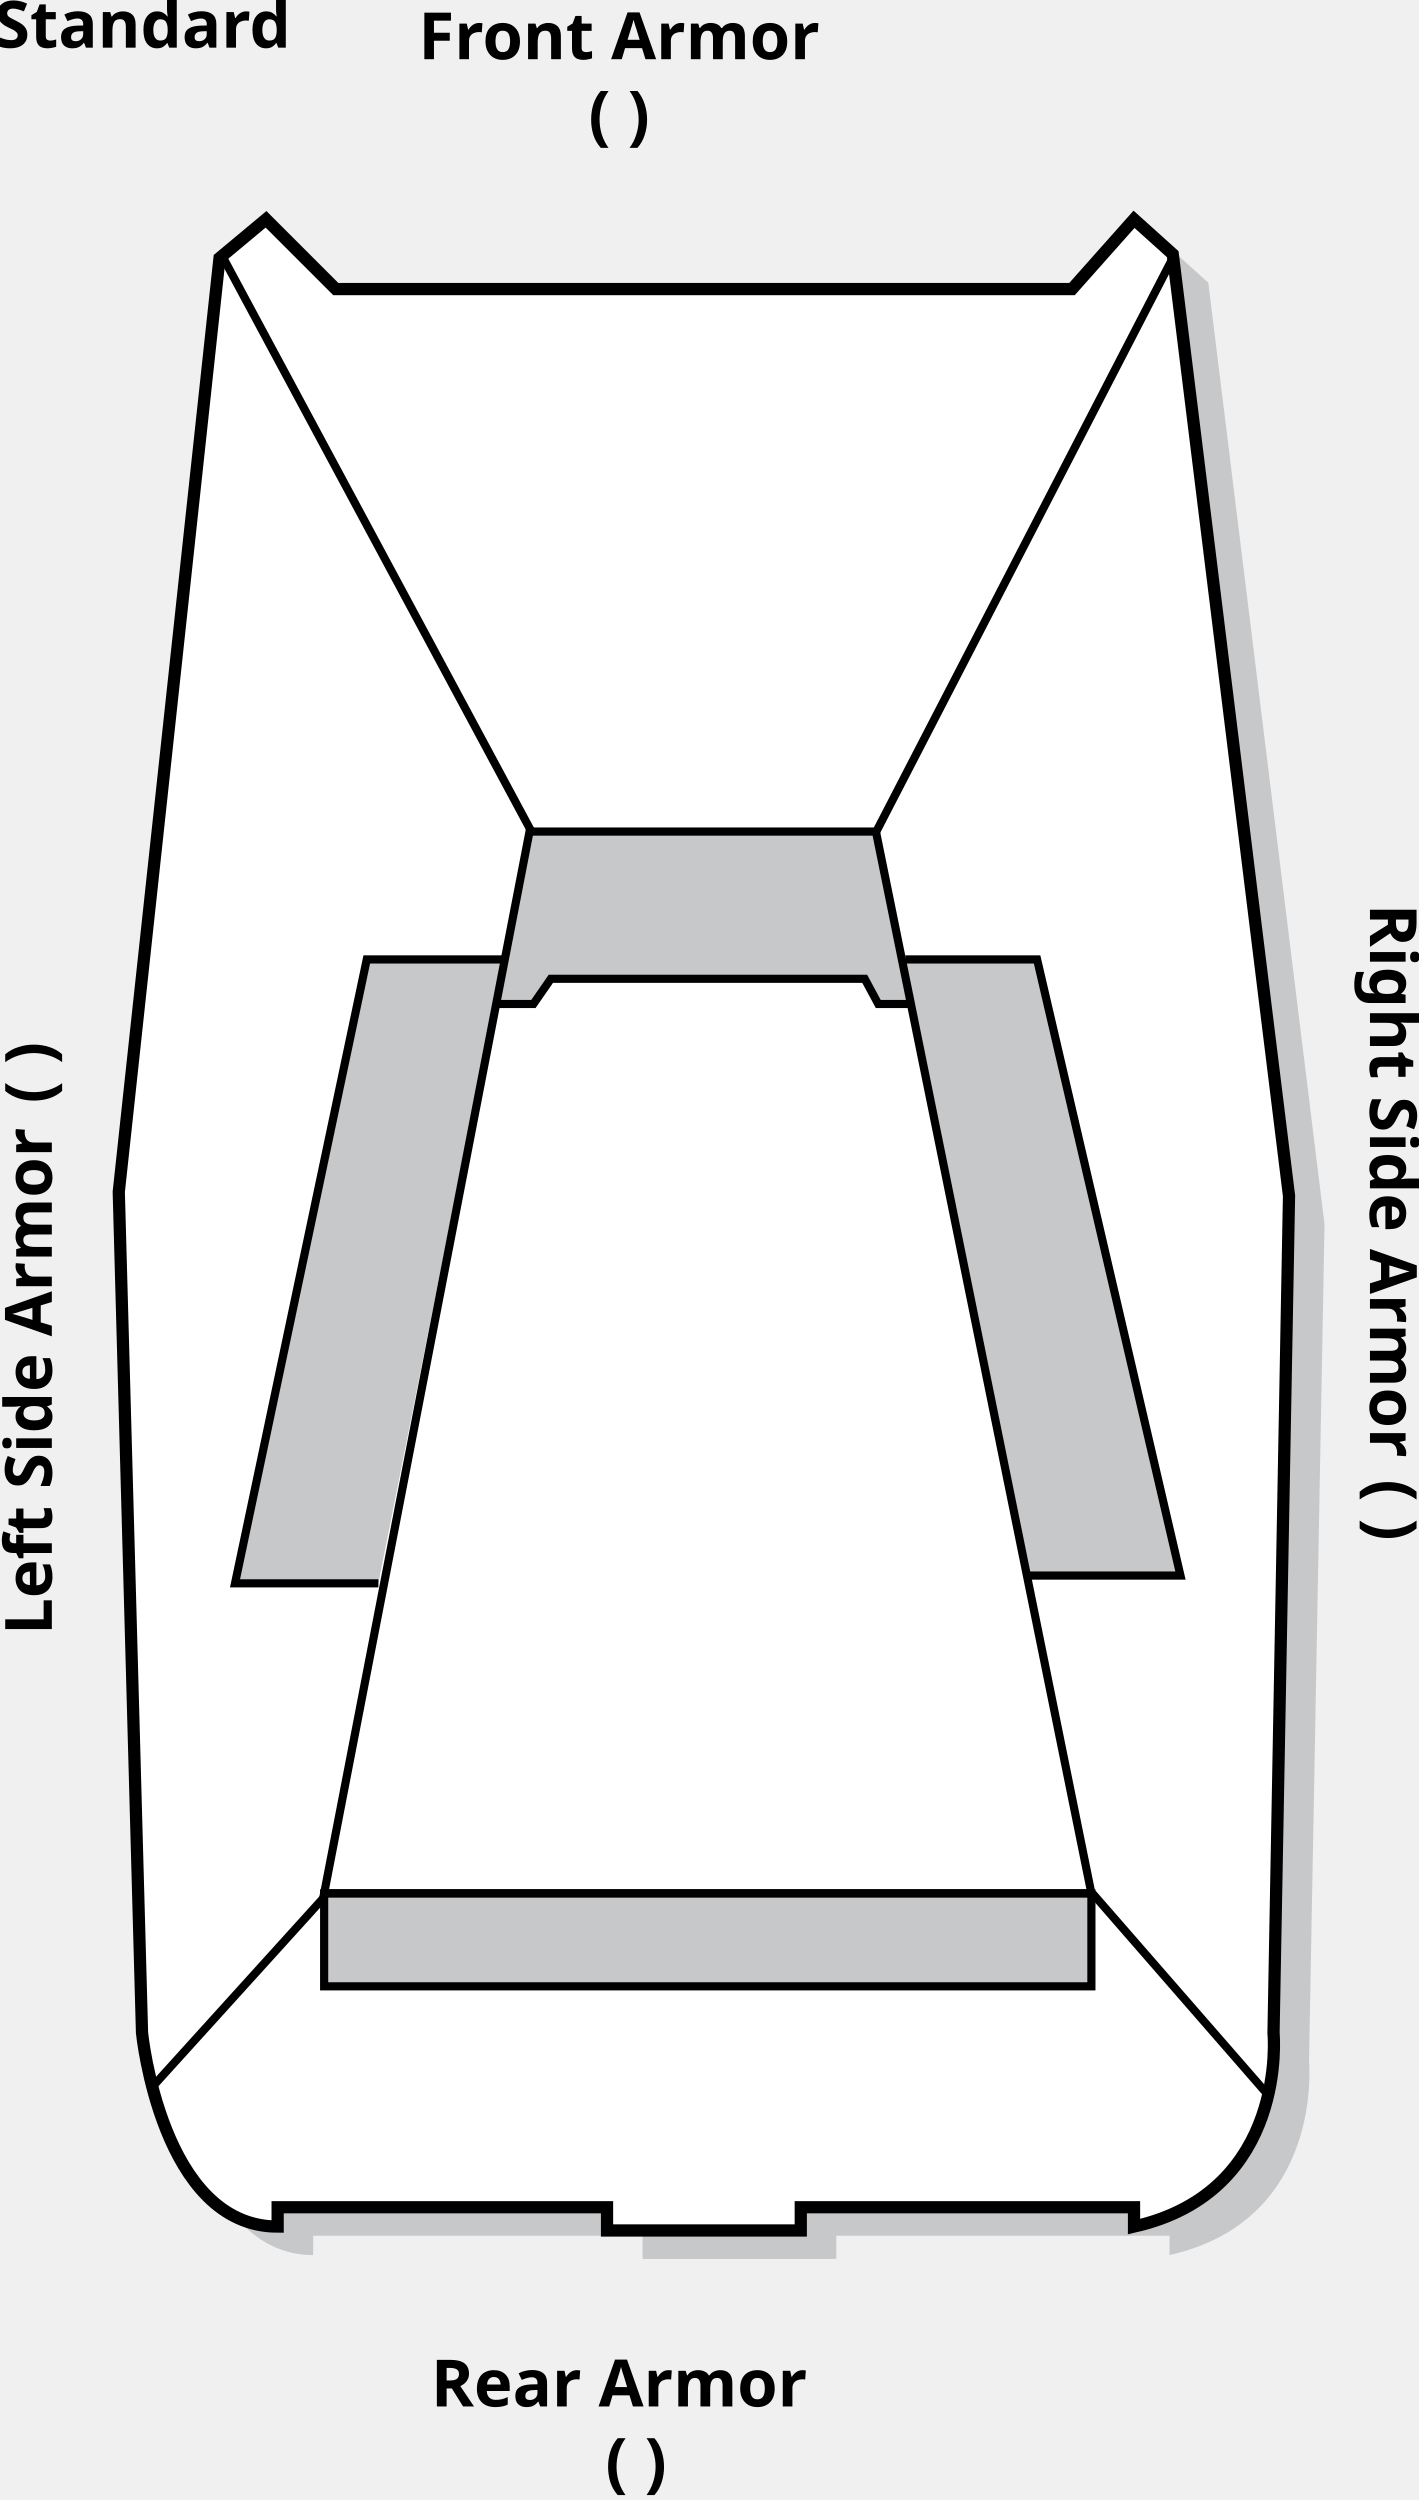
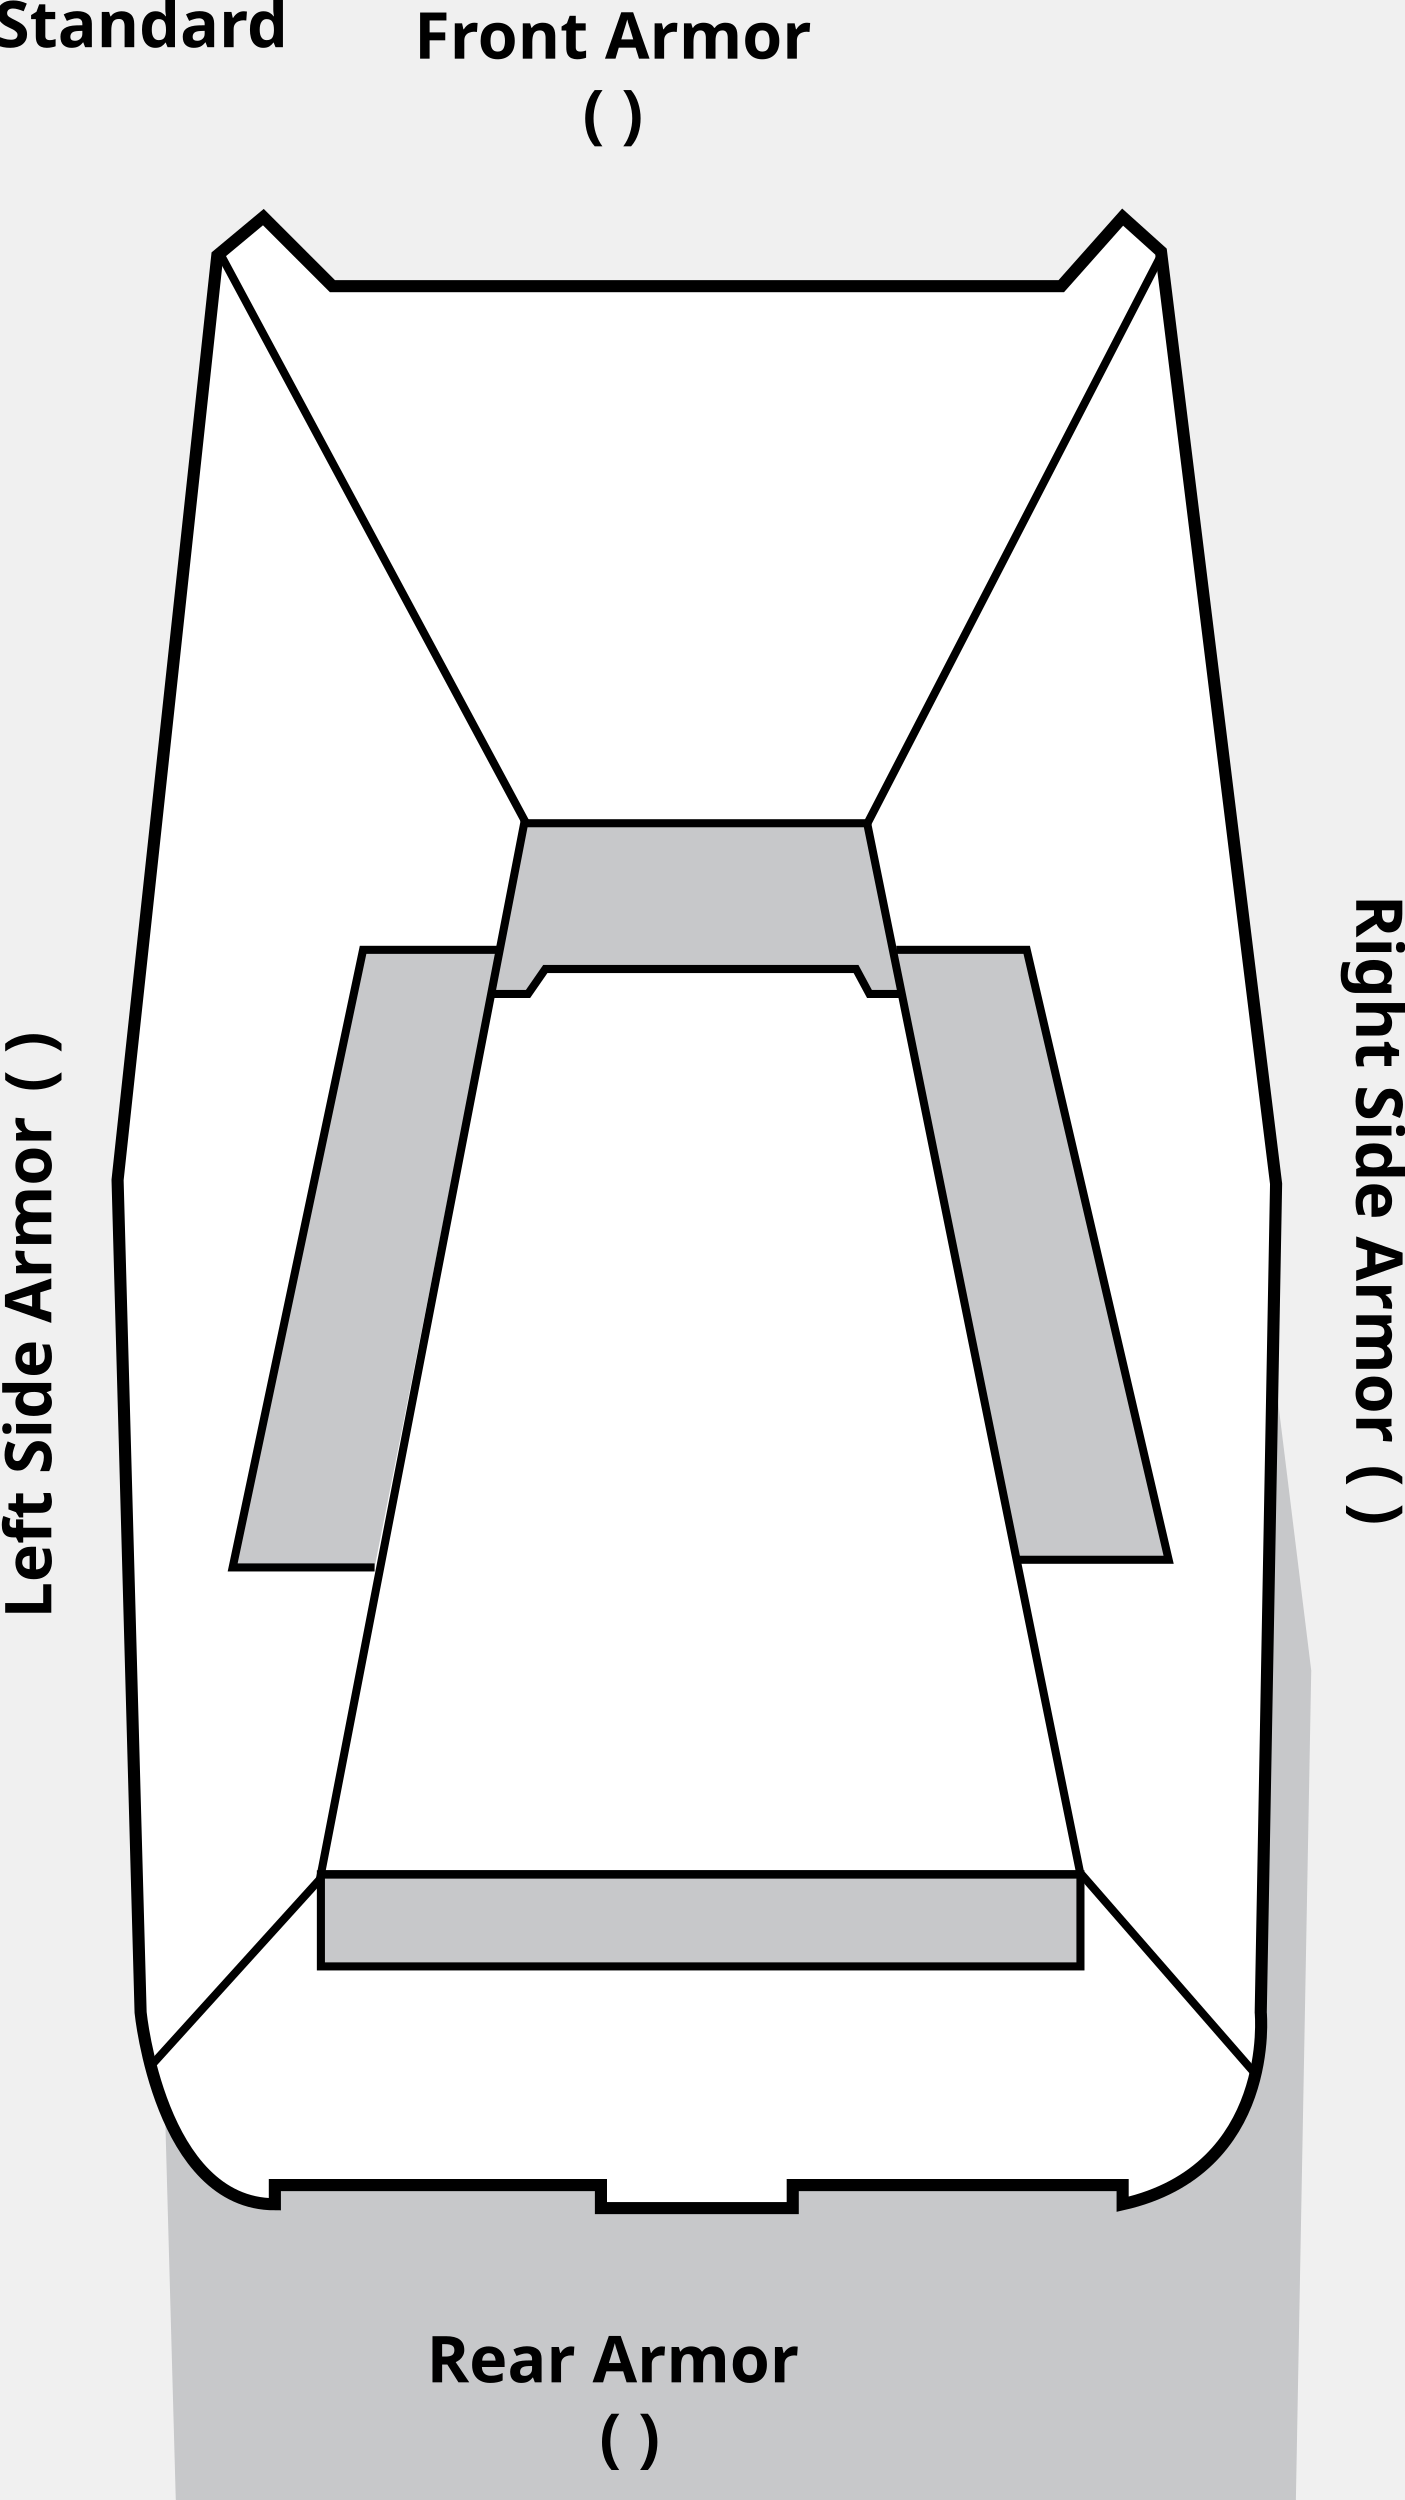
- <svg xmlns="http://www.w3.org/2000/svg" version="1.0" x="0" y="0" width="168" height="296" xml:space="preserve">
+ <svg xmlns="http://www.w3.org/2000/svg" version="1.0" x="0" y="0" width="168" height="299" xml:space="preserve">
  <g id="armor_diagram_vee_turret" transform="matrix(1,0,0,-1,-402.6767,716.1585)">
-     <g id="g22" transform="translate(557.6664,472.0991)">
+     <rect id="logo_spacer" fill="#ffffff" x="519.8" y="338.289" width="50" height="30" />
+     <g transform="translate(557.6664,417.26)">
      <path d="m 0,0 c 0,0 1.835,-18.813 -16.517,-22.942 l 0,2.294 -39.456,0 0,-2.753 -22.939,0 0,2.753 -39,0 0,-2.294 C -131.677,-22.942 -133.969,0 -133.969,0 l -2.754,99.56 11.93,110.572 5.505,4.588 8.26,-8.259 87.171,0 7.34,8.259 4.588,-4.13 L 1.835,99.1 0,0 Z" style="fill:#c7c8ca;fill-opacity:1;fill-rule:nonzero;stroke:none" id="path24" />
    </g>
    <g id="tracks" visibility="hidden">
      <g transform="matrix(1.003648,0,0,0.9189593,402.335,223.12)">
        <path style="fill:#c8c7c7;stroke:none;stroke-width:1" d="M30,253 h-16.8         v1.176 h1.792 v1.448 h-1.792         v2.184 h1.792 v2.072 h-1.792         v3.744 h1.792 v3.04 h-1.792         v6.055 h1.792 v4.543 h-1.792         v6.055 h1.792 v4.543 h-1.792         v6.055 h1.792 v4.543 h-1.792         v6.055 h1.792 v4.543 h-1.792         v6.055 h1.792 v4.543 h-1.792         v6.055 h1.792 v4.543 h-1.792         v6.055 h1.792 v4.543 h-1.792         v6.055 h1.792 v4.543 h-1.792         v6.055 h1.792 v4.543 h-1.792         v6.055 h1.792 v4.543 h-1.792         v6.055 h1.792 v4.543 h-1.792         v6.055 h1.792 v4.543 h-1.792         v6.055 h1.792 v4.543 h-1.792         v6.055 h1.792 v4.543 h-1.792         v6.055 h1.792 v4.543 h-1.792         v6.055 h1.792 v4.543 h-1.792         v6.055 h1.792 v4.543 h-1.792         v6.055 h1.792 v4.543 h-1.792         v6.055 h1.792 v4.543 h-1.792         v6.055 h1.792 v3.04 h-1.792         v3.744 h1.792 v2.072 h-1.792         v2.184 h1.792 v1.448 h-1.792         v1.176 h16.8 Z" />
        <path style="fill:#c8c7c7;stroke:#231f20;stroke-width:1" d="M27,256 l-16.8,0         v1.176 h1.792 v1.448 h-1.792         v2.184 h1.792 v2.072 h-1.792         v3.744 h1.792 v3.04 h-1.792         v6.055 h1.792 v4.543 h-1.792         v6.055 h1.792 v4.543 h-1.792         v6.055 h1.792 v4.543 h-1.792         v6.055 h1.792 v4.543 h-1.792         v6.055 h1.792 v4.543 h-1.792         v6.055 h1.792 v4.543 h-1.792         v6.055 h1.792 v4.543 h-1.792         v6.055 h1.792 v4.543 h-1.792         v6.055 h1.792 v4.543 h-1.792         v6.055 h1.792 v4.543 h-1.792         v6.055 h1.792 v4.543 h-1.792         v6.055 h1.792 v4.543 h-1.792         v6.055 h1.792 v4.543 h-1.792         v6.055 h1.792 v4.543 h-1.792         v6.055 h1.792 v4.543 h-1.792         v6.055 h1.792 v4.543 h-1.792         v6.055 h1.792 v4.543 h-1.792         v6.055 h1.792 v4.543 h-1.792         v6.055 h1.792 v4.543 h-1.792         v6.055 h1.792 v3.04 h-1.792         v3.744 h1.792 v2.072 h-1.792         v2.184 h1.792 v1.448 h-1.792         v1.176 h16.8 Z" />
      </g>
      <g transform="matrix(-1.003648,0,0,0.9189593,569.3201,223.12)">
        <path style="fill:#c8c7c7;stroke:none;stroke-width:1" d="M24,253 l-16.8,0         v1.176 h1.792 v1.448 h-1.792         v2.184 h1.792 v2.072 h-1.792         v3.744 h1.792 v3.04 h-1.792         v6.055 h1.792 v4.543 h-1.792         v6.055 h1.792 v4.543 h-1.792         v6.055 h1.792 v4.543 h-1.792         v6.055 h1.792 v4.543 h-1.792         v6.055 h1.792 v4.543 h-1.792         v6.055 h1.792 v4.543 h-1.792         v6.055 h1.792 v4.543 h-1.792         v6.055 h1.792 v4.543 h-1.792         v6.055 h1.792 v4.543 h-1.792         v6.055 h1.792 v4.543 h-1.792         v6.055 h1.792 v4.543 h-1.792         v6.055 h1.792 v4.543 h-1.792         v6.055 h1.792 v4.543 h-1.792         v6.055 h1.792 v4.543 h-1.792         v6.055 h1.792 v4.543 h-1.792         v6.055 h1.792 v4.543 h-1.792         v6.055 h1.792 v4.543 h-1.792         v6.055 h1.792 v4.543 h-1.792         v6.055 h1.792 v4.543 h-1.792         v6.055 h1.792 v3.04 h-1.792         v3.744 h1.792 v2.072 h-1.792         v2.184 h1.792 v1.448 h-1.792         v1.176 h16.8 Z" />
        <path style="fill:#c8c7c7;stroke:#231f20;stroke-width:1" d="M27,256 l-16.8,0         v1.176 h1.792 v1.448 h-1.792         v2.184 h1.792 v2.072 h-1.792         v3.744 h1.792 v3.04 h-1.792         v6.055 h1.792 v4.543 h-1.792         v6.055 h1.792 v4.543 h-1.792         v6.055 h1.792 v4.543 h-1.792         v6.055 h1.792 v4.543 h-1.792         v6.055 h1.792 v4.543 h-1.792         v6.055 h1.792 v4.543 h-1.792         v6.055 h1.792 v4.543 h-1.792         v6.055 h1.792 v4.543 h-1.792         v6.055 h1.792 v4.543 h-1.792         v6.055 h1.792 v4.543 h-1.792         v6.055 h1.792 v4.543 h-1.792         v6.055 h1.792 v4.543 h-1.792         v6.055 h1.792 v4.543 h-1.792         v6.055 h1.792 v4.543 h-1.792         v6.055 h1.792 v4.543 h-1.792         v6.055 h1.792 v4.543 h-1.792         v6.055 h1.792 v4.543 h-1.792         v6.055 h1.792 v4.543 h-1.792         v6.055 h1.792 v4.543 h-1.792         v6.055 h1.792 v3.04 h-1.792         v3.744 h1.792 v2.072 h-1.792         v2.184 h1.792 v1.448 h-1.792         v1.176 h16.8 Z" />
      </g>
    </g>
    <g id="wheels" visibility="hidden">
      <g transform="matrix(0.9990633,0,0,1.305704,402.426,134.3177)">
        <path style="fill:#c8c7c7;stroke:none;stroke-width:1" d="M30,253 l-16.8,0         v1.176 h1.792 v1.448 h-1.792         v2.184 h1.792 v2.072 h-1.792         v6.055 h1.792 v3.04 h-1.792         v3.744 h1.792 v2.072 h-1.792         v2.184 h1.792 v1.448 h-1.792         v1.176 h16.8,0 Z" />
        <path style="fill:#c8c7c7;stroke:none;stroke-width:1" d="M30,283 l-16.8,0         v1.176 h1.792 v1.448 h-1.792         v2.184 h1.792 v2.072 h-1.792         v6.055 h1.792 v3.04 h-1.792         v3.744 h1.792 v2.072 h-1.792         v2.184 h1.792 v1.448 h-1.792         v1.176 h16.8,0 Z" />
        <path style="fill:#c8c7c7;stroke:none;stroke-width:1" d="M30,379 l-16.8,0         v1.176 h1.792 v1.448 h-1.792         v2.184 h1.792 v2.072 h-1.792         v6.055 h1.792 v3.04 h-1.792         v3.744 h1.792 v2.072 h-1.792         v2.184 h1.792 v1.448 h-1.792         v1.176 h16.8,0 Z" />
        <path style="fill:#c8c7c7;stroke:#231f20;stroke-width:1" d="M27,256 l-16.8,0         v1.176 h1.792 v1.448 h-1.792         v2.184 h1.792 v2.072 h-1.792         v6.055 h1.792 v3.04 h-1.792         v3.744 h1.792 v2.072 h-1.792         v2.184 h1.792 v1.448 h-1.792         v1.176 h16.8,0 Z" />
        <path style="fill:#c8c7c7;stroke:#231f20;stroke-width:1" d="M27,289 l-16.8,0         v1.176 h1.792 v1.448 h-1.792         v2.184 h1.792 v2.072 h-1.792         v6.055 h1.792 v3.04 h-1.792         v3.744 h1.792 v2.072 h-1.792         v2.184 h1.792 v1.448 h-1.792         v1.176 h16.8,0 Z" />
        <path style="fill:#c8c7c7;stroke:#231f20;stroke-width:1" d="M27,382 l-16.8,0         v1.176 h1.792 v1.448 h-1.792         v2.184 h1.792 v2.072 h-1.792         v6.055 h1.792 v3.04 h-1.792         v3.744 h1.792 v2.072 h-1.792         v2.184 h1.792 v1.448 h-1.792         v1.176 h16.8,0 Z" />
      </g>
      <g transform="matrix(-0.9964185,0,0,1.308459,569.2943,133.6763)">
        <path style="fill:#c8c7c7;stroke:none;stroke-width:1" d="M24,253 l-16.8,0         v1.176 h1.792 v1.448 h-1.792         v2.184 h1.792 v2.072 h-1.792         v6.055 h1.792 v3.04 h-1.792         v3.744 h1.792 v2.072 h-1.792         v2.184 h1.792 v1.448 h-1.792         v1.176 h16.8,0 Z" />
        <path style="fill:#c8c7c7;stroke:none;stroke-width:1" d="M24,283 l-16.8,0         v1.176 h1.792 v1.448 h-1.792         v2.184 h1.792 v2.072 h-1.792         v6.055 h1.792 v3.04 h-1.792         v3.744 h1.792 v2.072 h-1.792         v2.184 h1.792 v1.448 h-1.792         v1.176 h16.8,0 Z" />
        <path style="fill:#c8c7c7;stroke:none;stroke-width:1" d="M24,379 l-16.8,0         v1.176 h1.792 v1.448 h-1.792         v2.184 h1.792 v2.072 h-1.792         v6.055 h1.792 v3.04 h-1.792         v3.744 h1.792 v2.072 h-1.792         v2.184 h1.792 v1.448 h-1.792         v1.176 h16.8,0 Z" />
        <path style="fill:#c8c7c7;stroke:#231f20;stroke-width:1" d="M27,256 l-16.8,0         v1.176 h1.792 v1.448 h-1.792         v2.184 h1.792 v2.072 h-1.792         v6.055 h1.792 v3.04 h-1.792         v3.744 h1.792 v2.072 h-1.792         v2.184 h1.792 v1.448 h-1.792         v1.176 h16.8,0 Z" />
        <path style="fill:#c8c7c7;stroke:#231f20;stroke-width:1" d="M27,289 l-16.8,0         v1.176 h1.792 v1.448 h-1.792         v2.184 h1.792 v2.072 h-1.792         v6.055 h1.792 v3.04 h-1.792         v3.744 h1.792 v2.072 h-1.792         v2.184 h1.792 v1.448 h-1.792         v1.176 h16.8,0 Z" />
        <path style="fill:#c8c7c7;stroke:#231f20;stroke-width:1" d="M27,382 l-16.8,0         v1.176 h1.792 v1.448 h-1.792         v2.184 h1.792 v2.072 h-1.792         v6.055 h1.792 v3.04 h-1.792         v3.744 h1.792 v2.072 h-1.792         v2.184 h1.792 v1.448 h-1.792         v1.176 h16.8,0 Z" />
      </g>
    </g>
    <g id="g114" transform="translate(553.4614,475.4717)">
      <path d="m 0,0 c 0,0 1.835,-18.813 -16.517,-22.942 l 0,2.294 -39.456,0 0,-2.753 -22.939,0 0,2.753 -39,0 0,-2.294 C -131.677,-22.942 -133.969,0 -133.969,0 l -2.754,99.56 11.93,110.572 5.505,4.588 8.26,-8.259 87.171,0 7.34,8.259 4.588,-4.13 L 1.835,99.1 0,0 Z" style="fill:#ffffff;fill-opacity:1;fill-rule:nonzero;stroke:none" id="path116" />
    </g>
    <g id="g118" transform="translate(553.4614,475.4717)">
      <path d="m 0,0 c 0,0 1.835,-18.813 -16.517,-22.942 l 0,2.294 -39.456,0 0,-2.753 -22.939,0 0,2.753 -39,0 0,-2.294 C -131.677,-22.942 -133.969,0 -133.969,0 l -2.754,99.56 11.93,110.572 5.505,4.588 8.26,-8.259 87.171,0 7.34,8.259 4.588,-4.13 L 1.835,99.1 0,0 Z" style="fill:none;stroke:#000000;stroke-width:1.449;stroke-linecap:butt;stroke-linejoin:miter;stroke-miterlimit:4;stroke-dasharray:none;stroke-opacity:1" id="path120" />
    </g>
    <path d="m 441.055,480.976 90.843,0 0,11.011 -90.843,0 0,-11.011 z" style="fill:#c7c8ca;fill-opacity:1;fill-rule:nonzero;stroke:none" id="path122" />
    <g id="g124" transform="translate(441.0553,480.9763)">
      <path d="m 0,0 90.843,0 0,11.011 L 0,11.011 0,0 Z" style="fill:none;stroke:#000000;stroke-width:0.966;stroke-linecap:butt;stroke-linejoin:miter;stroke-miterlimit:4;stroke-dasharray:none;stroke-opacity:1" id="path126" />
    </g>
    <g id="g128" transform="translate(462.1604,602.5604)">
      <path d="m 0,0 -16.058,0 -15.6,-73.868 16.975,0" style="fill:#c7c8ca;fill-opacity:1;fill-rule:nonzero;stroke:#000000;stroke-width:0.966;stroke-linecap:butt;stroke-linejoin:miter;stroke-miterlimit:4;stroke-dasharray:none;stroke-opacity:1" id="path130" />
    </g>
    <g id="g132" transform="translate(509.8747,602.5604)">
      <path d="m 0,0 15.599,0 16.976,-72.95 -18.352,0" style="fill:#c7c8ca;fill-opacity:1;fill-rule:nonzero;stroke:none" id="path134" />
    </g>
    <g id="g136" transform="translate(506.429,617.6999)">
      <path d="M 0,0 35.099,67.903" style="fill:none;stroke:#000000;stroke-width:0.966;stroke-linecap:butt;stroke-linejoin:miter;stroke-miterlimit:4;stroke-dasharray:none;stroke-opacity:1" id="path138" />
    </g>
    <g id="g140" transform="translate(429.1204,685.6036)">
      <path d="M 0,0 36.477,-67.903" style="fill:none;stroke:#000000;stroke-width:0.966;stroke-linecap:butt;stroke-linejoin:miter;stroke-miterlimit:4;stroke-dasharray:none;stroke-opacity:1" id="path142" />
    </g>
    <g id="g144" transform="translate(532.0237,491.9884)">
      <path d="M 0,0 20.535,-23.576" style="fill:none;stroke:#000000;stroke-width:0.966;stroke-linecap:butt;stroke-linejoin:miter;stroke-miterlimit:4;stroke-dasharray:none;stroke-opacity:1" id="path146" />
    </g>
    <g id="g148" transform="translate(441.0509,491.528)">
      <path d="M 0,0 -19.995,-22.082" style="fill:none;stroke:#000000;stroke-width:0.966;stroke-linecap:butt;stroke-linejoin:miter;stroke-miterlimit:4;stroke-dasharray:none;stroke-opacity:1" id="path150" />
    </g>
    <g id="g152" transform="translate(509.87,602.5604)">
      <path d="m 0,0 15.599,0 16.976,-72.95 -18.352,0" style="fill:none;stroke:#000000;stroke-width:0.966;stroke-linecap:butt;stroke-linejoin:miter;stroke-miterlimit:4;stroke-dasharray:none;stroke-opacity:1" id="path154" />
    </g>
    <g id="g156" transform="translate(465.373,617.6999)">
      <path d="m 0,0 -3.901,-20.416 4.358,0 2.065,2.982 37.163,0 1.606,-2.982 3.899,0 L 40.832,0 0,0 Z" style="fill:#c7c8ca;fill-opacity:1;fill-rule:nonzero;stroke:none" id="path158" />
    </g>
    <g id="g160" transform="translate(506.4337,617.4712)">
      <path d="m 0,0 25.464,-125.483 -90.843,0 24.318,125.712 40.946,0 L 0,0 Z m 3.899,-20.188 -3.669,0 -1.605,2.983 -37.163,0 -2.066,-2.983 -4.358,0" style="fill:none;stroke:#000000;stroke-width:0.966;stroke-linecap:butt;stroke-linejoin:miter;stroke-miterlimit:4;stroke-dasharray:none;stroke-opacity:1" id="path162" />
    </g>
    <text transform="matrix(0,0.9980884,1,0,408.8122,522.5764)" style="font-size:7.74px;font-variant:normal;font-weight:600;font-stretch:normal;line-height:1.25;font-family:Eurostile;writing-mode:lr-tb;fill:#000000;fill-opacity:1;fill-rule:nonzero;stroke:none" id="text2750">
      <tspan x="0 4.343 8.725 11.389 14.648 17.342 22.576 24.411 28.971 33.353 36.047 41.56 45.175 52.298 56.773 60.388" y="0">Left Side Armor</tspan>
      <tspan id="textArmor_LS" x="63.083" y="0">( )</tspan>
    </text>
    <text transform="matrix(0,-0.9980884,-1,0,564.8796,609.1452)" style="font-size:7.74px;font-variant:normal;font-weight:600;font-stretch:normal;line-height:1.25;font-family:Eurostile;writing-mode:lr-tb;fill:#000000;fill-opacity:1;fill-rule:nonzero;stroke:none" id="text2754">
      <tspan x="0 5.598 7.432 12 16.599 19.858 22.545 27.779 29.614 34.174 38.556 41.25 46.762 50.378 57.501 61.976 65.591" y="0">Right Side Armor</tspan>
      <tspan id="textArmor_RS" x="68.285" y="0">( )</tspan>
    </text>
    <text transform="matrix(0.9980884,0,0,-1,483.0107,709.1456)" style="font-size:7.74px;font-variant:normal;font-weight:600;font-stretch:normal;line-height:1.25;font-family:Eurostile;writing-mode:lr-tb;fill:#000000;fill-opacity:1;fill-rule:nonzero;stroke:none" text-anchor="middle" id="text2758">
      <tspan x="0" y="0" id="tspan2760">Front Armor</tspan>
      <tspan x="0" y="9.275" id="textArmor_FR">( )</tspan>
      <tspan x="0" y="277.91">Rear Armor</tspan>
      <tspan x="0" y="287.185" id="textArmor_RR">( )</tspan>
    </text>
    <text transform="matrix(0.9980884,0,0,-1,401.9674,710.5148)" style="font-size:7.74px;font-variant:normal;font-weight:600;font-stretch:normal;line-height:1.25;font-family:Eurostile;writing-mode:lr-tb;fill:#000000;fill-opacity:1;fill-rule:nonzero;stroke:none" id="armorType">Standard</text>
  </g>
  <g fill="none" id="armorPips">
    <g id="armorPipsFR" transform="translate(83.035,35.78)">
      <rect x="-49.785" width="98.2" y="0" height="6.8" id="armorFRRow00" />
      <rect x="-46.069" width="90.95" y="6.8" height="6.8" id="armorFRRow01" />
      <rect x="-42.352" width="83.7" y="13.6" height="6.8" id="armorFRRow02" />
      <rect x="-38.636" width="76.45" y="20.4" height="6.8" id="armorFRRow03" />
      <rect x="-34.919" width="69.2" y="27.2" height="6.8" id="armorFRRow04" />
      <rect x="-31.203" width="61.95" y="34.0" height="6.8" id="armorFRRow05" />
      <rect x="-27.486" width="54.7" y="40.8" height="6.8" id="armorFRRow06" />
      <rect x="-23.770" width="47.45" y="47.6" height="6.8" id="armorFRRow07" />
      <rect x="-20.053" width="40.2" y="54.4" height="6.8" id="armorFRRow08" />
    </g>
    <g id="armorPipsRS" transform="translate(105.55,44.834)">
      <rect x="26.66" width="6.8" y="0" height="6.8" id="armorRSRow00" />
      <rect x="23.33" width="11.025" y="6.8" height="6.8" id="armorRSRow01" />
      <rect x="20" width="15.25" y="13.6" height="6.8" id="armorRSRow02" />
      <rect x="16.66" width="19.476" y="20.4" height="6.8" id="armorRSRow03" />
      <rect x="13.33" width="23.7" y="27.2" height="6.8" id="armorRSRow04" />
      <rect x="10" width="27.93" y="34.0" height="6.8" id="armorRSRow05" />
      <rect x="6.665" width="32.15" y="40.8" height="6.8" id="armorRSRow06" />
      <rect x="3.33" width="36.375" y="47.6" height="6.8" id="armorRSRow07" />
      <rect x="0" width="40.6" y="54.4" height="6.8" id="armorRSRow08" />
      <rect x="5.078" width="32.647" y="61.2" height="6.8" id="armorRSRow09" />
      <rect x="19.17" width="23.3" y="68" height="6.8" id="armorRSRow10" />
      <rect x="20.734" width="22.61" y="74.8" height="6.8" id="armorRSRow11" />
      <rect x="22.298" width="21.92" y="81.6" height="6.8" id="armorRSRow12" />
      <rect x="23.862" width="21.23" y="88.4" height="6.8" id="armorRSRow13" />
      <rect x="25.426" width="19.62" y="95.2" height="6.8" id="armorRSRow14" />
      <rect x="26.99" width="18" y="102" height="6.8" id="armorRSRow15" />
      <rect x="28.554" width="16.39" y="108.8" height="6.8" id="armorRSRow16" />
      <rect x="30.118" width="14.77" y="115.6" height="6.8" id="armorRSRow17" />
      <rect x="31.682" width="13.16" y="122.4" height="6.8" id="armorRSRow18" />
      <rect x="33.246" width="11.54" y="129.2" height="6.8" id="armorRSRow19" />
      <rect x="34.81" width="9.93" y="136" height="6.8" id="armorRSRow20" />
      <rect x="18.18" width="26.56" y="142.8" height="6.8" id="armorRSRow21" />
      <rect x="19.51" width="25.12" y="149.6" height="6.8" id="armorRSRow22" />
      <rect x="20.84" width="23.68" y="156.4" height="6.8" id="armorRSRow23" />
      <rect x="22.17" width="22.23" y="163.2" height="6.8" id="armorRSRow24" />
      <rect x="23.5" width="20.79" y="170" height="6.8" id="armorRSRow25" />
      <rect x="28.3" width="16" y="176.8" height="6.8" id="armorRSRow26" />
      <rect x="34.06" width="10.23" y="183.6" height="6.8" id="armorRSRow27" />
    </g>
    <g id="armorPipsLS" transform="matrix(-1,0,0,1,60.807,44.834)">
      <rect x="26.66" width="6.8" y="0" height="6.8" id="armorLSRow00" />
      <rect x="23.33" width="11.025" y="6.8" height="6.8" id="armorLSRow01" />
      <rect x="20" width="15.25" y="13.6" height="6.8" id="armorLSRow02" />
      <rect x="16.66" width="19.476" y="20.4" height="6.8" id="armorLSRow03" />
      <rect x="13.33" width="23.7" y="27.2" height="6.8" id="armorLSRow04" />
      <rect x="10" width="27.93" y="34.0" height="6.8" id="armorLSRow05" />
      <rect x="6.665" width="32.15" y="40.8" height="6.8" id="armorLSRow06" />
      <rect x="3.33" width="36.375" y="47.6" height="6.8" id="armorLSRow07" />
      <rect x="0" width="40.6" y="54.4" height="6.8" id="armorLSRow08" />
      <rect x="5.078" width="32.647" y="61.2" height="6.8" id="armorLSRow09" />
      <rect x="19.17" width="23.3" y="68" height="6.8" id="armorLSRow10" />
      <rect x="20.734" width="22.61" y="74.8" height="6.8" id="armorLSRow11" />
      <rect x="22.298" width="21.92" y="81.6" height="6.8" id="armorLSRow12" />
      <rect x="23.862" width="21.23" y="88.4" height="6.8" id="armorLSRow13" />
      <rect x="25.426" width="19.62" y="95.2" height="6.8" id="armorLSRow14" />
      <rect x="26.99" width="18" y="102" height="6.8" id="armorLSRow15" />
      <rect x="28.554" width="16.39" y="108.8" height="6.8" id="armorLSRow16" />
      <rect x="30.118" width="14.77" y="115.6" height="6.8" id="armorLSRow17" />
      <rect x="31.682" width="13.16" y="122.4" height="6.8" id="armorLSRow18" />
      <rect x="33.246" width="11.54" y="129.2" height="6.8" id="armorLSRow19" />
      <rect x="34.81" width="9.93" y="136" height="6.8" id="armorLSRow20" />
      <rect x="18.18" width="26.56" y="142.8" height="6.8" id="armorLSRow21" />
      <rect x="19.51" width="25.12" y="149.6" height="6.8" id="armorLSRow22" />
      <rect x="20.84" width="23.68" y="156.4" height="6.8" id="armorLSRow23" />
      <rect x="22.17" width="22.23" y="163.2" height="6.8" id="armorLSRow24" />
      <rect x="23.5" width="20.79" y="170" height="6.8" id="armorLSRow25" />
      <rect x="28.3" width="16" y="176.8" height="6.8" id="armorLSRow26" />
      <rect x="34.06" width="10.23" y="183.6" height="6.8" id="armorLSRow27" />
    </g>
    <g id="armorPipsRR" transform="translate(83.035,237.28)">
      <rect x="-54.8" width="110.738" y="0" height="6.8" id="armorRRRow00" />
      <rect x="-60.224" width="122" y="6.8" height="6.8" id="armorRRRow01" />
      <rect x="-60.224" width="122" y="13.6" height="6.8" id="armorRRRow02" />
    </g>
  </g>
  <g fill="none" id="structurePips">
    <g id="structurePipsFR" transform="translate(83.035,100.28)">
      <rect x="-20.31" width="40.82" y="0" height="6.8" id="structurePipsFR00" />
      <rect x="-20.31" width="40.82" y="6.8" height="6.8" id="structurePipsFR01" />
    </g>
    <g id="structurePipsRS" transform="translate(106.88,115.18)">
      <rect x="0" width="13.64" y="0" height="6.8" id="structurePipsRS00" />
      <rect x="1.43" width="13.85" y="6.8" height="6.8" id="structurePipsRS01" />
      <rect x="2.86" width="14.06" y="13.6" height="6.8" id="structurePipsRS02" />
      <rect x="4.29" width="14.27" y="20.4" height="6.8" id="structurePipsRS03" />
      <rect x="5.72" width="14.48" y="27.2" height="6.8" id="structurePipsRS04" />
      <rect x="7.14" width="14.68" y="34.0" height="6.8" id="structurePipsRS05" />
      <rect x="8.57" width="14.89" y="40.8" height="6.8" id="structurePipsRS06" />
      <rect x="10" width="15.1" y="47.6" height="6.8" id="structurePipsRS07" />
      <rect x="11.43" width="15.31" y="54.4" height="6.8" id="structurePipsRS08" />
      <rect x="12.86" width="15.52" y="61.2" height="6.8" id="structurePipsRS08" />
    </g>
    <g id="structurePipsLS" transform="matrix(-1,0,0,1,59.48,115.18)">
      <rect x="0" width="13.64" y="0" height="6.8" id="structurePipsLS00" />
      <rect x="1.43" width="13.85" y="6.8" height="6.8" id="structurePipsLS01" />
      <rect x="2.86" width="14.06" y="13.6" height="6.8" id="structurePipsLS02" />
      <rect x="4.29" width="14.27" y="20.4" height="6.8" id="structurePipsLS03" />
      <rect x="5.72" width="14.48" y="27.2" height="6.8" id="structurePipsLS04" />
      <rect x="7.14" width="14.68" y="34.0" height="6.8" id="structurePipsLS05" />
      <rect x="8.57" width="14.89" y="40.8" height="6.8" id="structurePipsLS06" />
      <rect x="10" width="15.1" y="47.6" height="6.8" id="structurePipsLS07" />
      <rect x="11.43" width="15.31" y="54.4" height="6.8" id="structurePipsLS08" />
      <rect x="12.86" width="15.52" y="61.2" height="6.8" id="structurePipsLS08" />
    </g>
    <g id="structurePipsRR" transform="translate(83.035,225.78)">
      <rect x="-43.51" width="88.79" y="0" height="6.8" id="structurePipsRR00" />
    </g>
  </g>
</svg>
